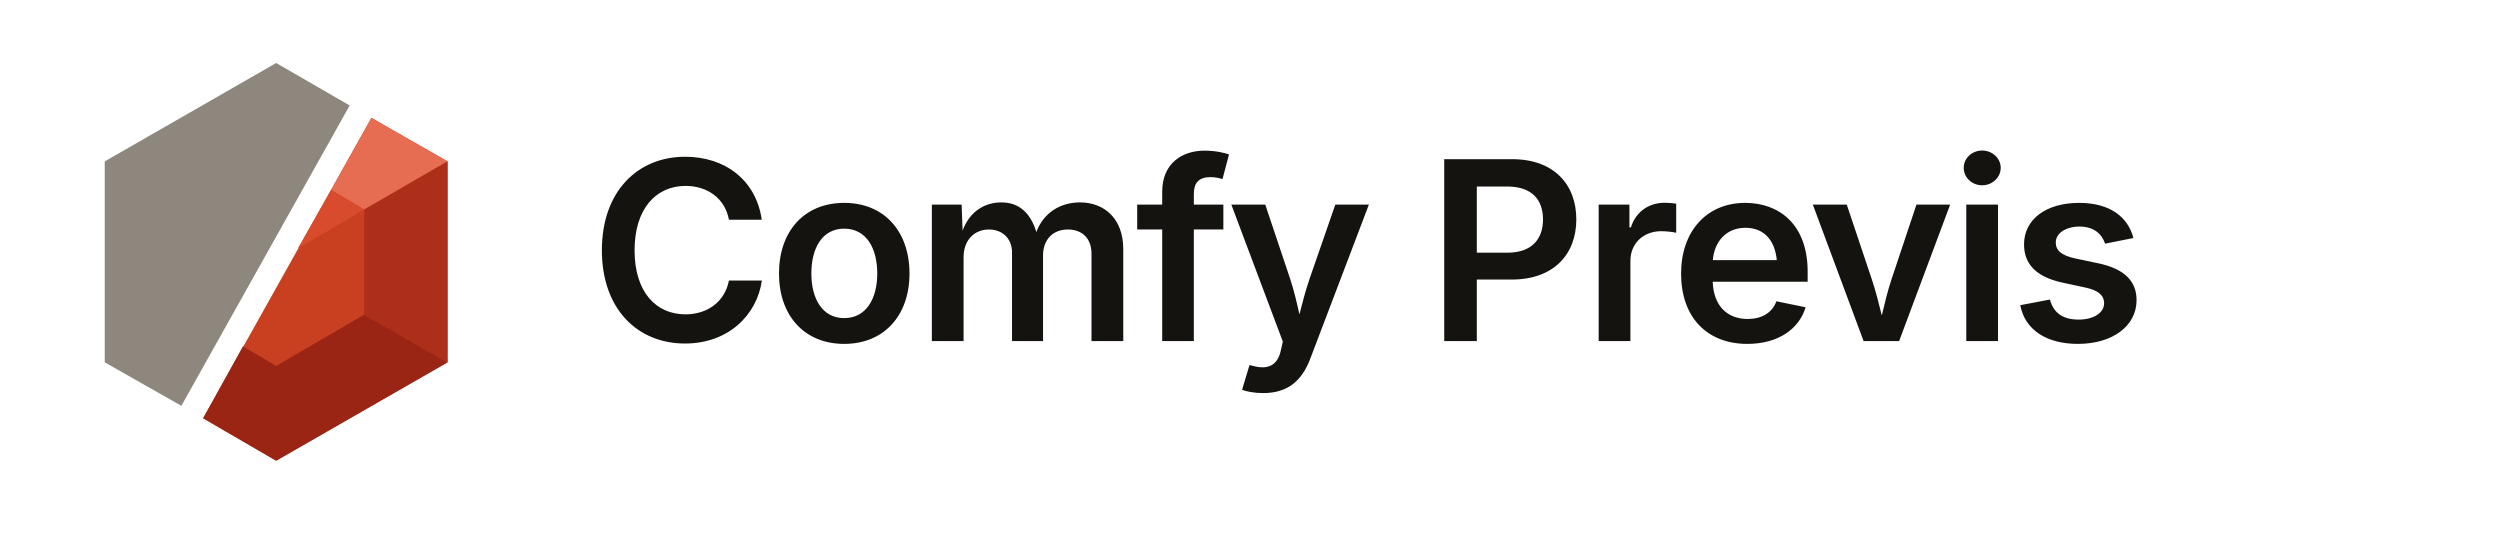
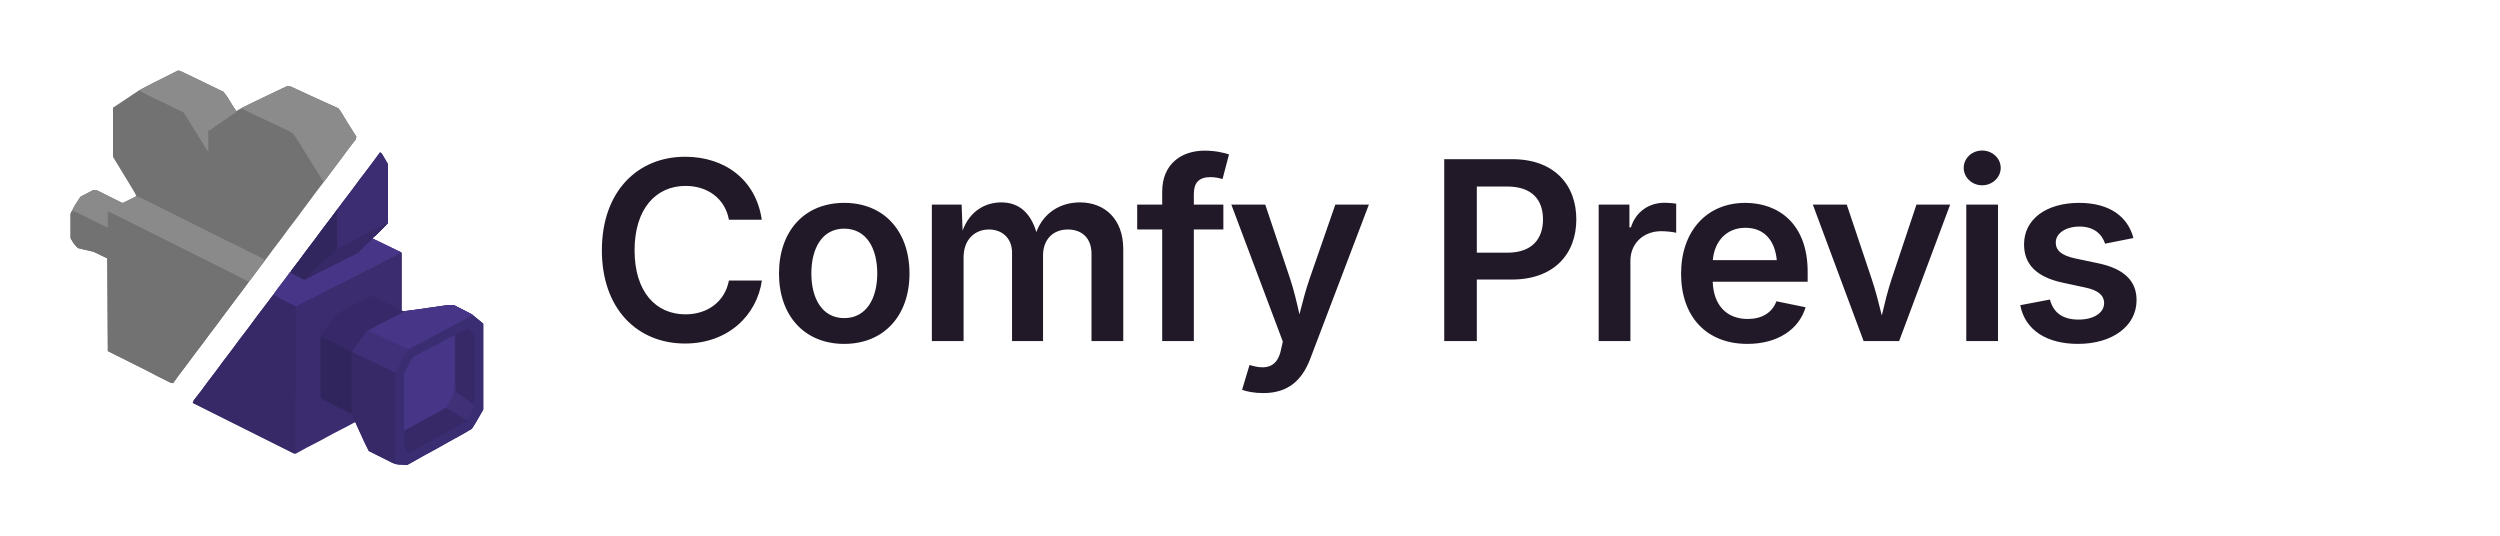
<svg xmlns="http://www.w3.org/2000/svg" viewBox="0 0 1400 300" role="img" aria-label="Comfy Previs">
-   <g transform="translate(34 26) scale(.29)">
-     <g transform="translate(-96 -96)">
-       <path fill="#8D877E" d="M181 318 512 128 654 210 329 790 181 706Z" />
-       <path fill="#C8401F" d="M696 234 843 318 843 706 512 896 371 814Z" />
-       <path fill="#E66C52" d="M696 234 843 318 682 411 618 373Z" />
-       <path fill="#D94B2D" d="M618 373 682 411 554 486Z" />
-       <path fill="#AD2F19" d="M682 411 843 318 843 706 682 614Z" />
-       <path fill="#9B2514" d="M448 675 512 713 682 614 843 706 512 896 371 814Z" />
-     </g>
+   <g transform="translate(25 20) scale(.29) translate(-64 -64)">
+     <path d="M0,0 L6,2 L31,14 L66,31 L87,41 L94,50 L107,71 L111,77 L111,79 L120,74 L136,66 L177,46 L200,35 L211,30 L217,31 L256,49 L280,60 L309,73 L313,78 L327,101 L339,120 L344,128 L343,133 L329,151 L318,166 L306,182 L291,202 L279,218 L263,239 L255,250 L243,266 L229,285 L213,306 L199,325 L183,346 L169,365 L153,386 L139,405 L129,418 L117,434 L108,446 L96,462 L84,478 L70,497 L60,510 L46,529 L30,550 L16,569 L0,590 L-10,604 L-15,603 L-41,590 L-60,580 L-136,542 L-137,363 L-164,350 L-182,346 L-194,343 L-202,334 L-208,324 L-208,277 L-200,261 L-189,244 L-166,232 L-164,231 L-158,231 L-112,254 L-107,256 L-81,243 L-83,238 L-95,218 L-109,195 L-126,167 L-126,72 L-111,62 L-75,38 L-46,23 L-8,4 Z " fill="#727272" transform="translate(322,131)" />
+     <path d="M0,0 L4,4 L15,23 L15,137 L-6,158 L-14,165 L-14,167 L15,181 L40,193 L41,194 L41,306 L49,307 L104,299 L125,296 L132,295 L142,295 L177,313 L188,322 L199,331 L199,497 L184,523 L177,534 L160,544 L131,560 L108,573 L84,586 L61,599 L52,604 L35,603 L26,601 L-6,585 L-22,577 L-30,561 L-46,526 L-48,521 L-63,529 L-92,544 L-114,556 L-141,570 L-163,582 L-168,581 L-362,484 L-360,479 L-346,461 L-332,442 L-316,421 L-302,402 L-286,381 L-272,362 L-262,349 L-250,333 L-236,314 L-223,297 L-211,281 L-197,262 L-184,245 L-172,229 L-156,208 L-142,189 L-126,168 L-112,149 L-96,128 L-82,109 L-70,93 L-54,72 L-40,53 L-24,32 L-15,20 L-1,1 Z " fill="#3B2C70" transform="translate(712,289)" />
+     <path d="M0,0 L5,1 L46,21 L68,32 L68,1 L74,3 L107,19 L299,115 L315,123 L340,136 L338,140 L328,154 L318,167 L306,183 L294,199 L280,218 L264,239 L250,258 L234,279 L220,298 L204,319 L194,333 L189,332 L163,319 L144,309 L68,271 L67,92 L40,79 L22,75 L10,72 L2,63 L-4,53 L-4,6 L-2,1 Z " fill="#727272" transform="translate(118,402)" />
+     <path d="M0,0 L10,0 L45,18 L56,27 L67,36 L67,202 L52,228 L45,239 L28,249 L-1,265 L-24,278 L-48,291 L-71,304 L-80,309 L-97,308 L-104,307 L-104,131 L-123,121 L-146,110 L-175,96 L-186,91 L-185,87 L-175,74 L-161,55 L-157,49 L-128,34 L-105,22 L-90,14 L-88,14 L-87,12 L-71,10 L-28,4 L-7,1 Z " fill="#3B2D71" transform="translate(844,584)" />
+     <path d="M0,0 L16,8 L42,21 L43,22 L43,149 L42,305 L44,306 L40,307 L-156,209 L-154,204 L-140,186 L-126,167 L-110,146 L-96,127 L-80,106 L-66,87 L-56,74 L-44,58 L-30,39 L-17,22 L-5,6 Z " fill="#372968" transform="translate(506,564)" />
+     <path d="M0,0 L2,0 L2,112 L5,113 L5,115 L-28,132 L-55,146 L-62,150 L-64,150 L-66,154 L-76,168 L-88,184 L-92,189 L-93,192 L-87,194 L-53,210 L-12,230 L-10,232 L-10,407 L-15,406 L-45,391 L-61,383 L-69,367 L-85,332 L-94,312 L-127,295 L-150,283 L-154,281 L-154,160 L-142,143 L-132,129 L-124,119 L-106,109 L-65,88 L-58,84 L-52,85 L-35,93 L-19,101 L0,111 Z " fill="#372968" transform="translate(751,483)" />
+     <path d="M0,0 L4,4 L15,23 L15,137 L-6,158 L-14,165 L-19,171 L-27,178 L-43,194 L-63,204 L-82,214 L-128,237 L-145,246 L-150,245 L-173,233 L-172,229 L-156,208 L-142,189 L-126,168 L-112,149 L-96,128 L-82,109 L-70,93 L-54,72 L-40,53 L-24,32 L-15,20 L-1,1 Z " fill="#3C2D72" transform="translate(712,289)" />
+     <path d="M0,0 L6,0 L52,23 L57,25 L83,12 L85,11 L85,13 L89,14 L112,25 L128,33 L258,98 L277,107 L296,117 L319,128 L331,135 L329,139 L315,158 L302,175 L298,176 L269,161 L253,153 L43,48 L28,41 L28,72 L22,70 L-20,49 L-37,41 L-41,41 L-39,35 L-25,13 L-2,1 Z " fill="#8A8A8A" transform="translate(158,362)" />
+     <path d="M0,0 L6,1 L45,19 L69,30 L98,43 L102,48 L116,71 L128,90 L133,98 L132,103 L118,121 L107,136 L95,152 L80,172 L71,184 L68,183 L55,162 L40,138 L27,117 L15,98 L10,91 L-6,83 L-31,71 L-59,58 L-78,49 L-87,44 L-88,42 L-59,28 L-19,9 Z " fill="#8B8B8B" transform="translate(533,161)" />
+     <path d="M0,0 L2,0 L2,110 L-6,126 L-14,140 L-42,155 L-64,167 L-88,180 L-96,184 L-96,73 L-83,49 L-79,42 L-51,27 L-28,15 L-6,3 Z " fill="#473687" transform="translate(854,643)" />
+     <path d="M0,0 L6,2 L31,14 L66,31 L87,41 L94,50 L107,71 L111,77 L111,79 L113,80 L102,87 L79,103 L60,116 L58,116 L58,156 L54,152 L44,135 L32,116 L16,90 L10,81 L-29,62 L-46,54 L-62,46 L-75,39 L-71,36 L-48,24 L-8,4 Z " fill="#8B8B8B" transform="translate(322,131)" />
+     <path d="M0,0 L19,9 L56,27 L53,30 L20,47 L0,57 L-19,67 L-81,98 L-100,108 L-144,130 L-148,131 L-174,118 L-190,109 L-184,100 L-168,79 L-158,65 L-157,67 L-151,69 L-132,79 L-127,78 L-86,57 L-48,38 L-29,28 L-21,21 L-5,5 Z " fill="#473587" transform="translate(696,455)" />
+     <path d="M0,0 L10,0 L45,18 L47,20 L31,28 L5,42 L-18,54 L-40,66 L-67,80 L-78,86 L-84,84 L-115,69 L-139,58 L-156,50 L-153,47 L-130,35 L-103,21 L-90,14 L-88,14 L-87,12 L-71,10 L-28,4 L-7,1 Z " fill="#473587" transform="translate(844,584)" />
+     <path d="M0,0 L2,0 L2,112 L5,113 L5,115 L-28,132 L-55,146 L-62,150 L-64,150 L-66,154 L-76,168 L-88,184 L-92,189 L-94,192 L-127,175 L-153,162 L-154,160 L-142,143 L-132,129 L-124,119 L-106,109 L-65,88 L-58,84 L-52,85 L-35,93 L-19,101 L0,111 Z " fill="#372969" transform="translate(751,483)" />
+     <path d="M0,0 L1,0 L1,75 L38,56 L60,44 L77,36 L92,28 L93,26 L96,27 L90,34 L78,46 L70,53 L65,59 L57,66 L41,82 L21,92 L2,102 L-44,125 L-61,134 L-66,133 L-89,121 L-88,117 L-72,96 L-58,77 L-42,56 L-28,37 L-12,16 Z " fill="#32265F" transform="translate(628,401)" />
+     <path d="M0,0 L19,9 L51,25 L60,30 L60,150 L54,148 L31,136 L2,121 L0,120 Z " fill="#31255E" transform="translate(597,644)" />
+     <path d="M0,0 L4,2 L13,13 L14,14 L14,147 L9,145 L-22,124 L-23,123 L-23,13 L-13,7 Z " fill="#372968" transform="translate(880,629)" />
+     <path d="M0,0 L5,1 L31,16 L42,23 L42,25 L12,41 L-9,53 L-31,65 L-54,78 L-71,87 L-73,87 L-80,72 L-80,44 L-64,35 L-40,22 L-18,10 Z " fill="#372968" transform="translate(838,783)" />
+     <path d="M0,0 L20,9 L54,25 L76,35 L78,39 L65,62 L55,80 L52,81 L5,58 L-23,45 L-29,42 L-28,38 L-18,25 L-4,6 Z " fill="#3F3079" transform="translate(687,633)" />
+     <path d="M0,0 L3,1 L-3,8 L-15,20 L-23,27 L-28,33 L-36,40 L-52,56 L-72,66 L-91,76 L-137,99 L-150,106 L-152,106 L-150,102 L-140,93 L-133,86 L-125,79 L-110,65 L-102,58 L-98,54 L-96,54 L-96,52 L-86,46 L-57,31 L-29,16 L-8,6 L-1,2 Z " fill="#372968" transform="translate(721,427)" />
+     <path d="M0,0 L1,0 L2,18 L27,35 L38,43 L32,59 L26,72 L21,71 L-1,58 L-16,49 L-8,33 L-1,19 Z " fill="#3F3078" transform="translate(856,734)" />
  </g>
-   <text x="330" y="191" fill="#15130F" font-family="-apple-system, BlinkMacSystemFont, 'SF Pro Text', 'SF Pro Display', 'Helvetica Neue', system-ui, sans-serif" font-size="140" font-weight="600" letter-spacing="-3">Comfy Previs</text>
+   <text x="330" y="191" fill="#211927" font-family="-apple-system, BlinkMacSystemFont, 'SF Pro Text', 'SF Pro Display', 'Helvetica Neue', system-ui, sans-serif" font-size="140" font-weight="600" letter-spacing="-3">Comfy Previs</text>
</svg>
